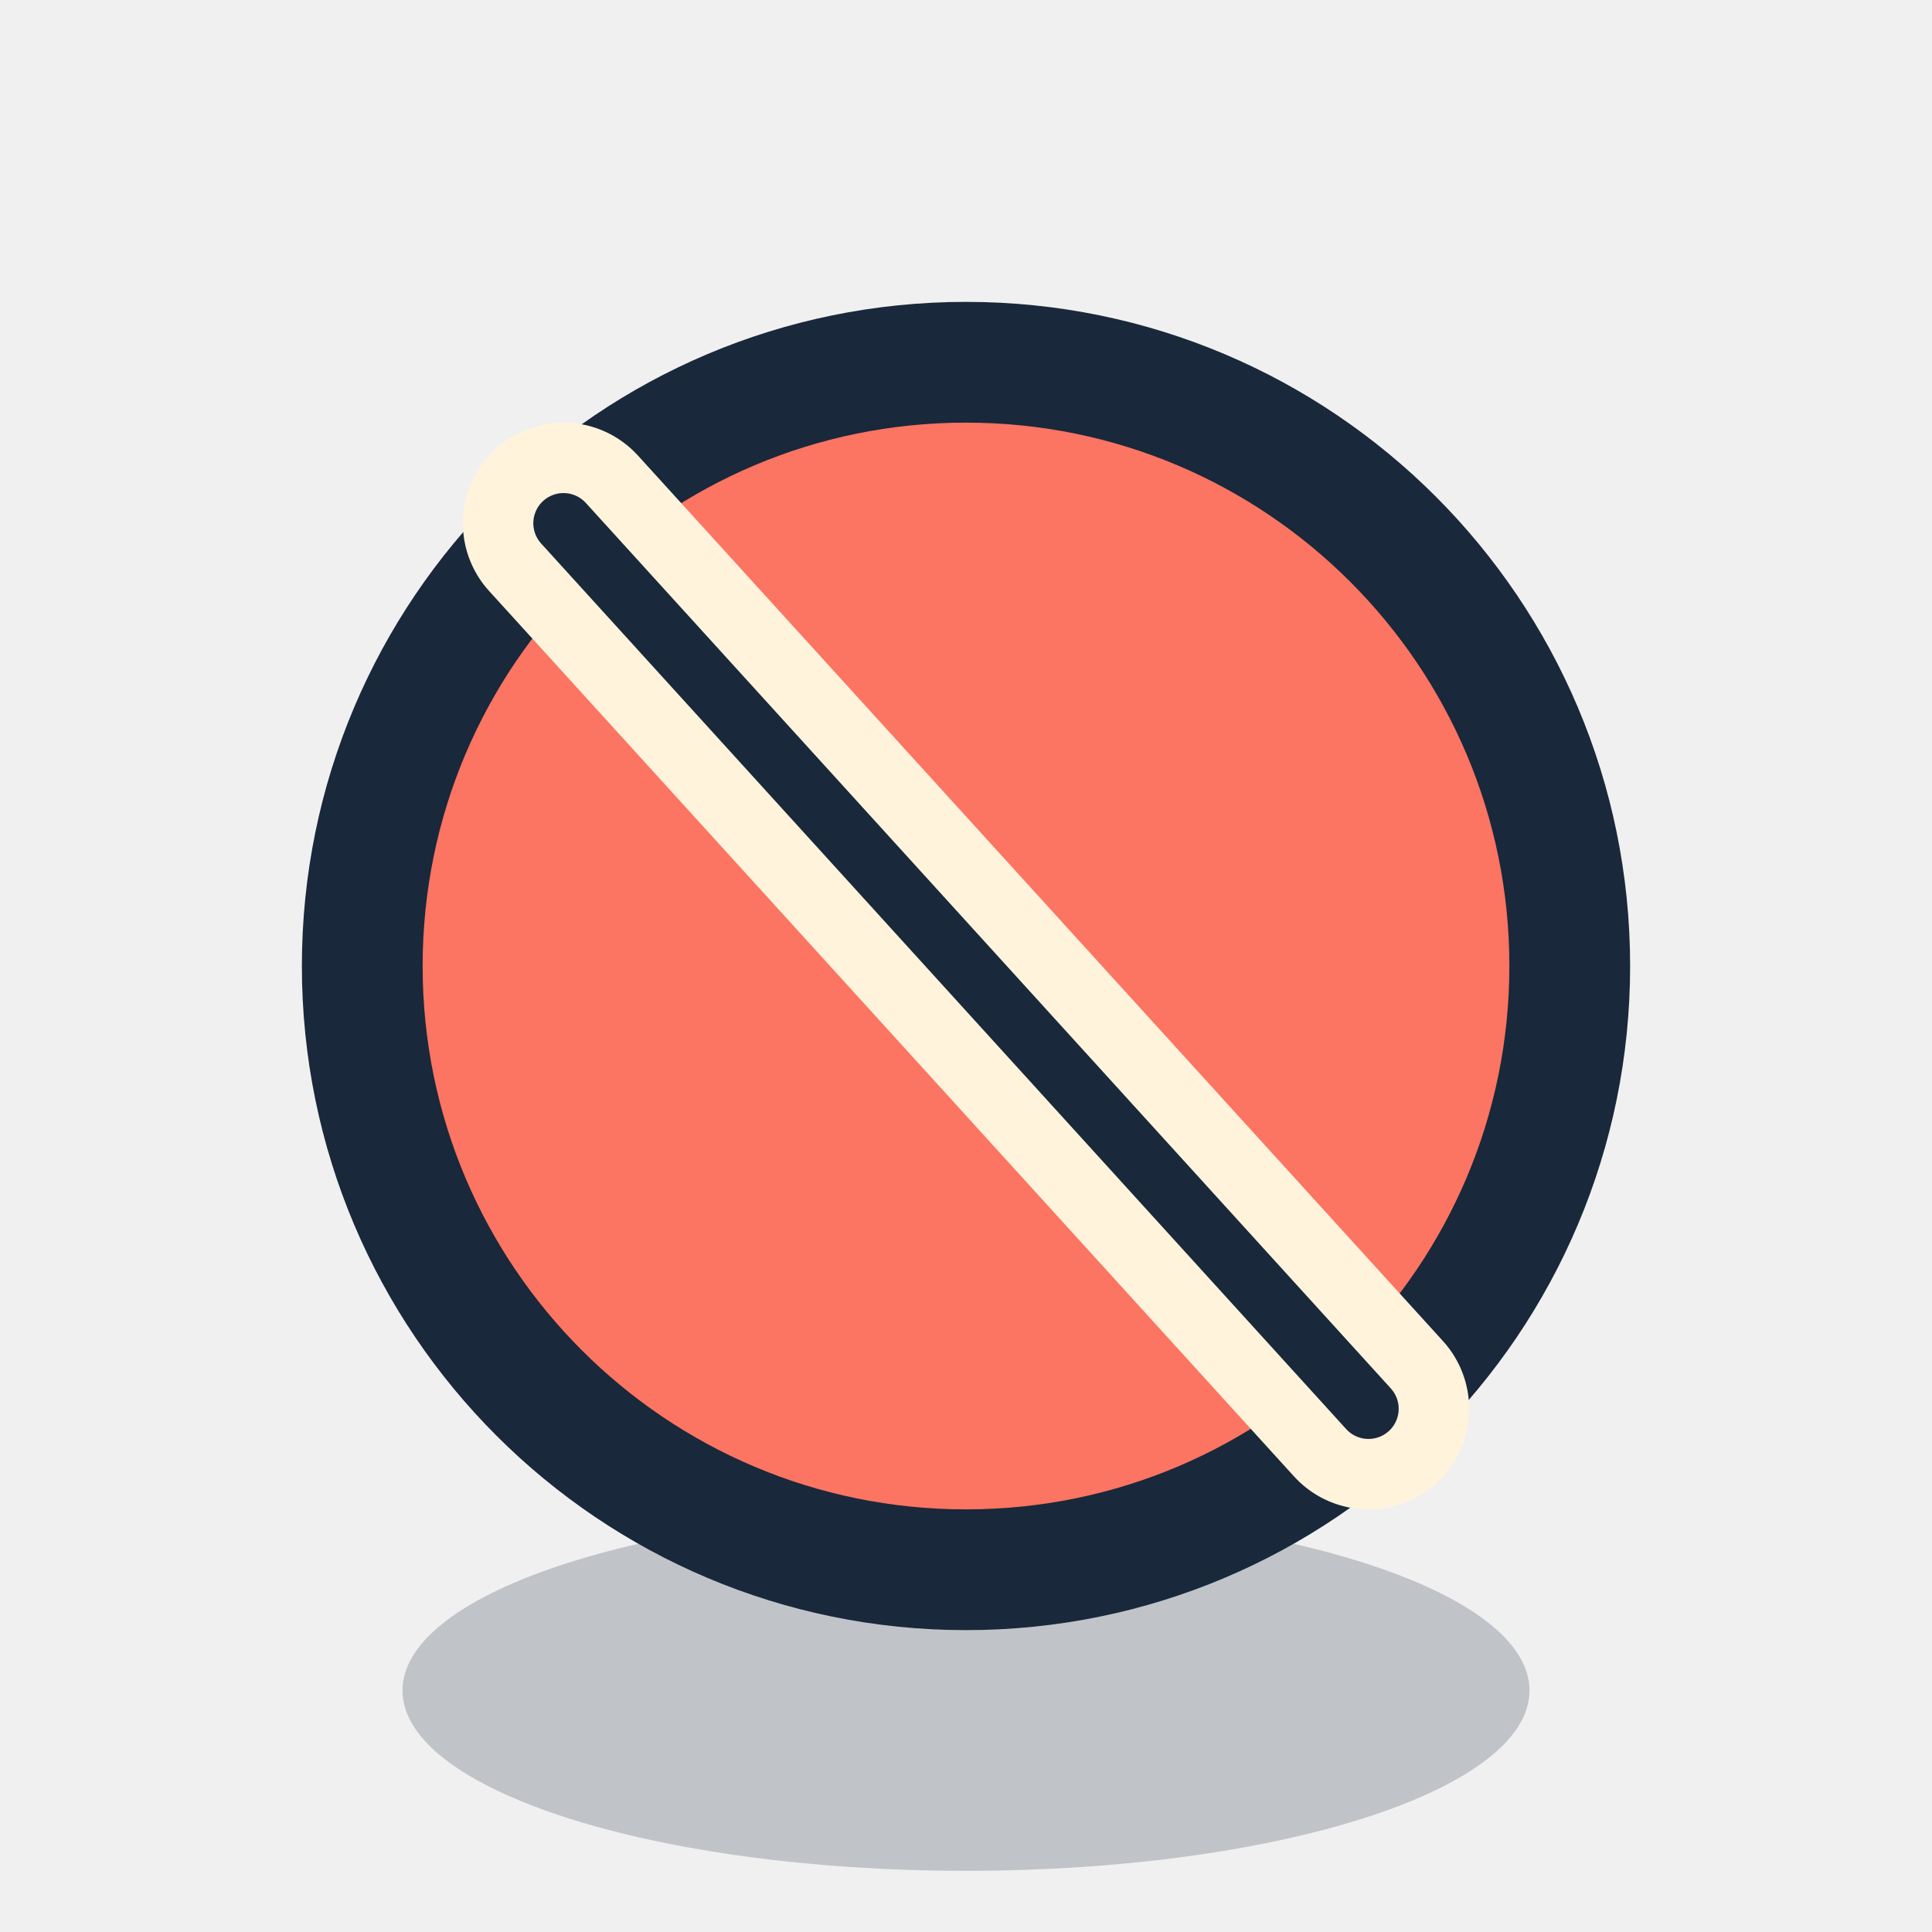
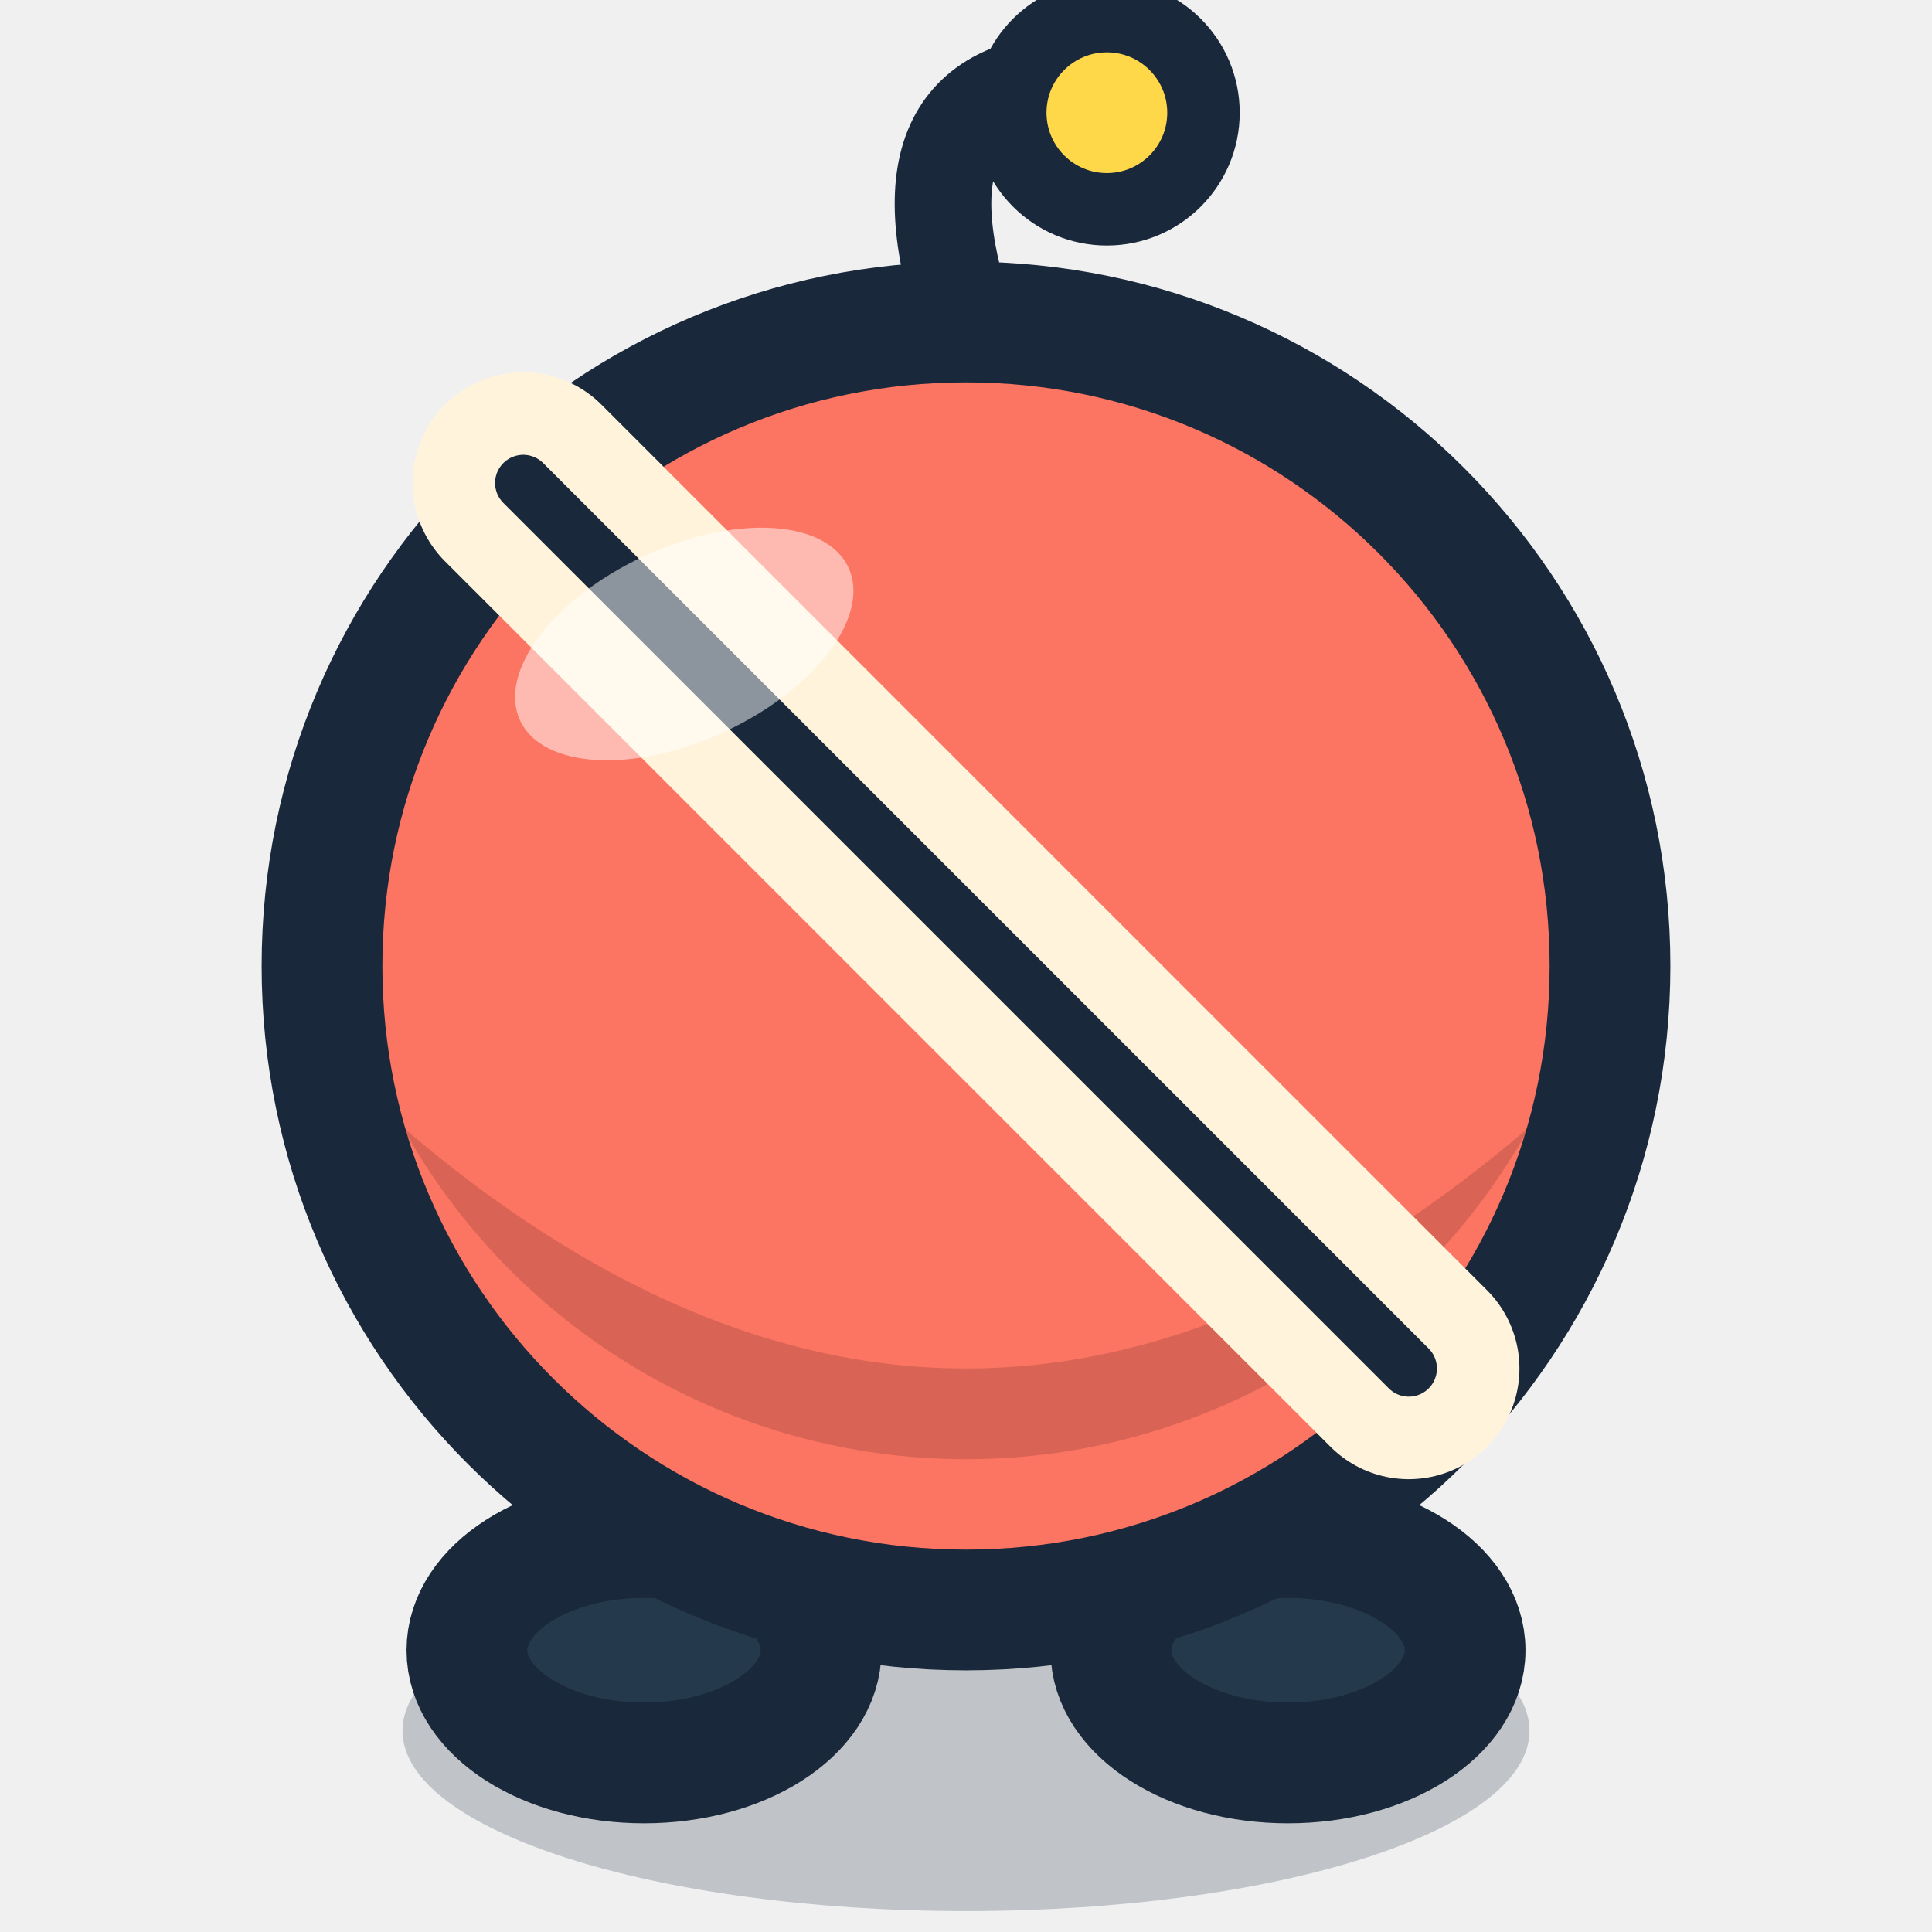
<svg xmlns="http://www.w3.org/2000/svg" viewBox="0 0 48 48" width="48" height="48" role="img">
  <g stroke="#19283A" stroke-width="3" stroke-linejoin="round" stroke-linecap="round">
-     <ellipse cx="24" cy="42" rx="14" ry="4.48" fill="#19283A" opacity="0.22" stroke="none" />
+     <ellipse cx="24" cy="43" rx="14" ry="4.48" fill="#19283A" opacity="0.22" stroke="none" />
+     <ellipse cx="16" cy="41" rx="4.4" ry="2.8" fill="#24394B" />
+     <ellipse cx="32" cy="41" rx="4.4" ry="2.8" fill="#24394B" />
    <g>
-       <circle cx="24" cy="24" r="15" fill="#FC7462" />
-       <path d="M14 13 L34 35" stroke-width="5" stroke="#FFF3DC" />
-       <path d="M14 13 L34 35" stroke-width="1.5" />
+       <circle cx="24" cy="24" r="16" fill="#FC7462" />
+       <path d="M10 28 Q24 40 38 28 A16 16 0 0 1 10 28 Z" fill="#000" opacity="0.14" stroke="none" />
+       <path d="M13 12 L35 34" stroke-width="5.5" stroke="#FFF3DC" />
+       <path d="M13 12 L35 34" stroke-width="1.4" />
+       <ellipse cx="17" cy="16" rx="4.5" ry="2.4" fill="#fff" opacity="0.5" stroke="none" transform="rotate(-25 17 16)" />
+       <path d="M24 8 Q22 2 27 2" fill="none" stroke-width="2.4" />
+       <circle cx="27.5" cy="2.8" r="2.4" fill="#FFD84A" stroke-width="1.8" />
    </g>
  </g>
</svg>
